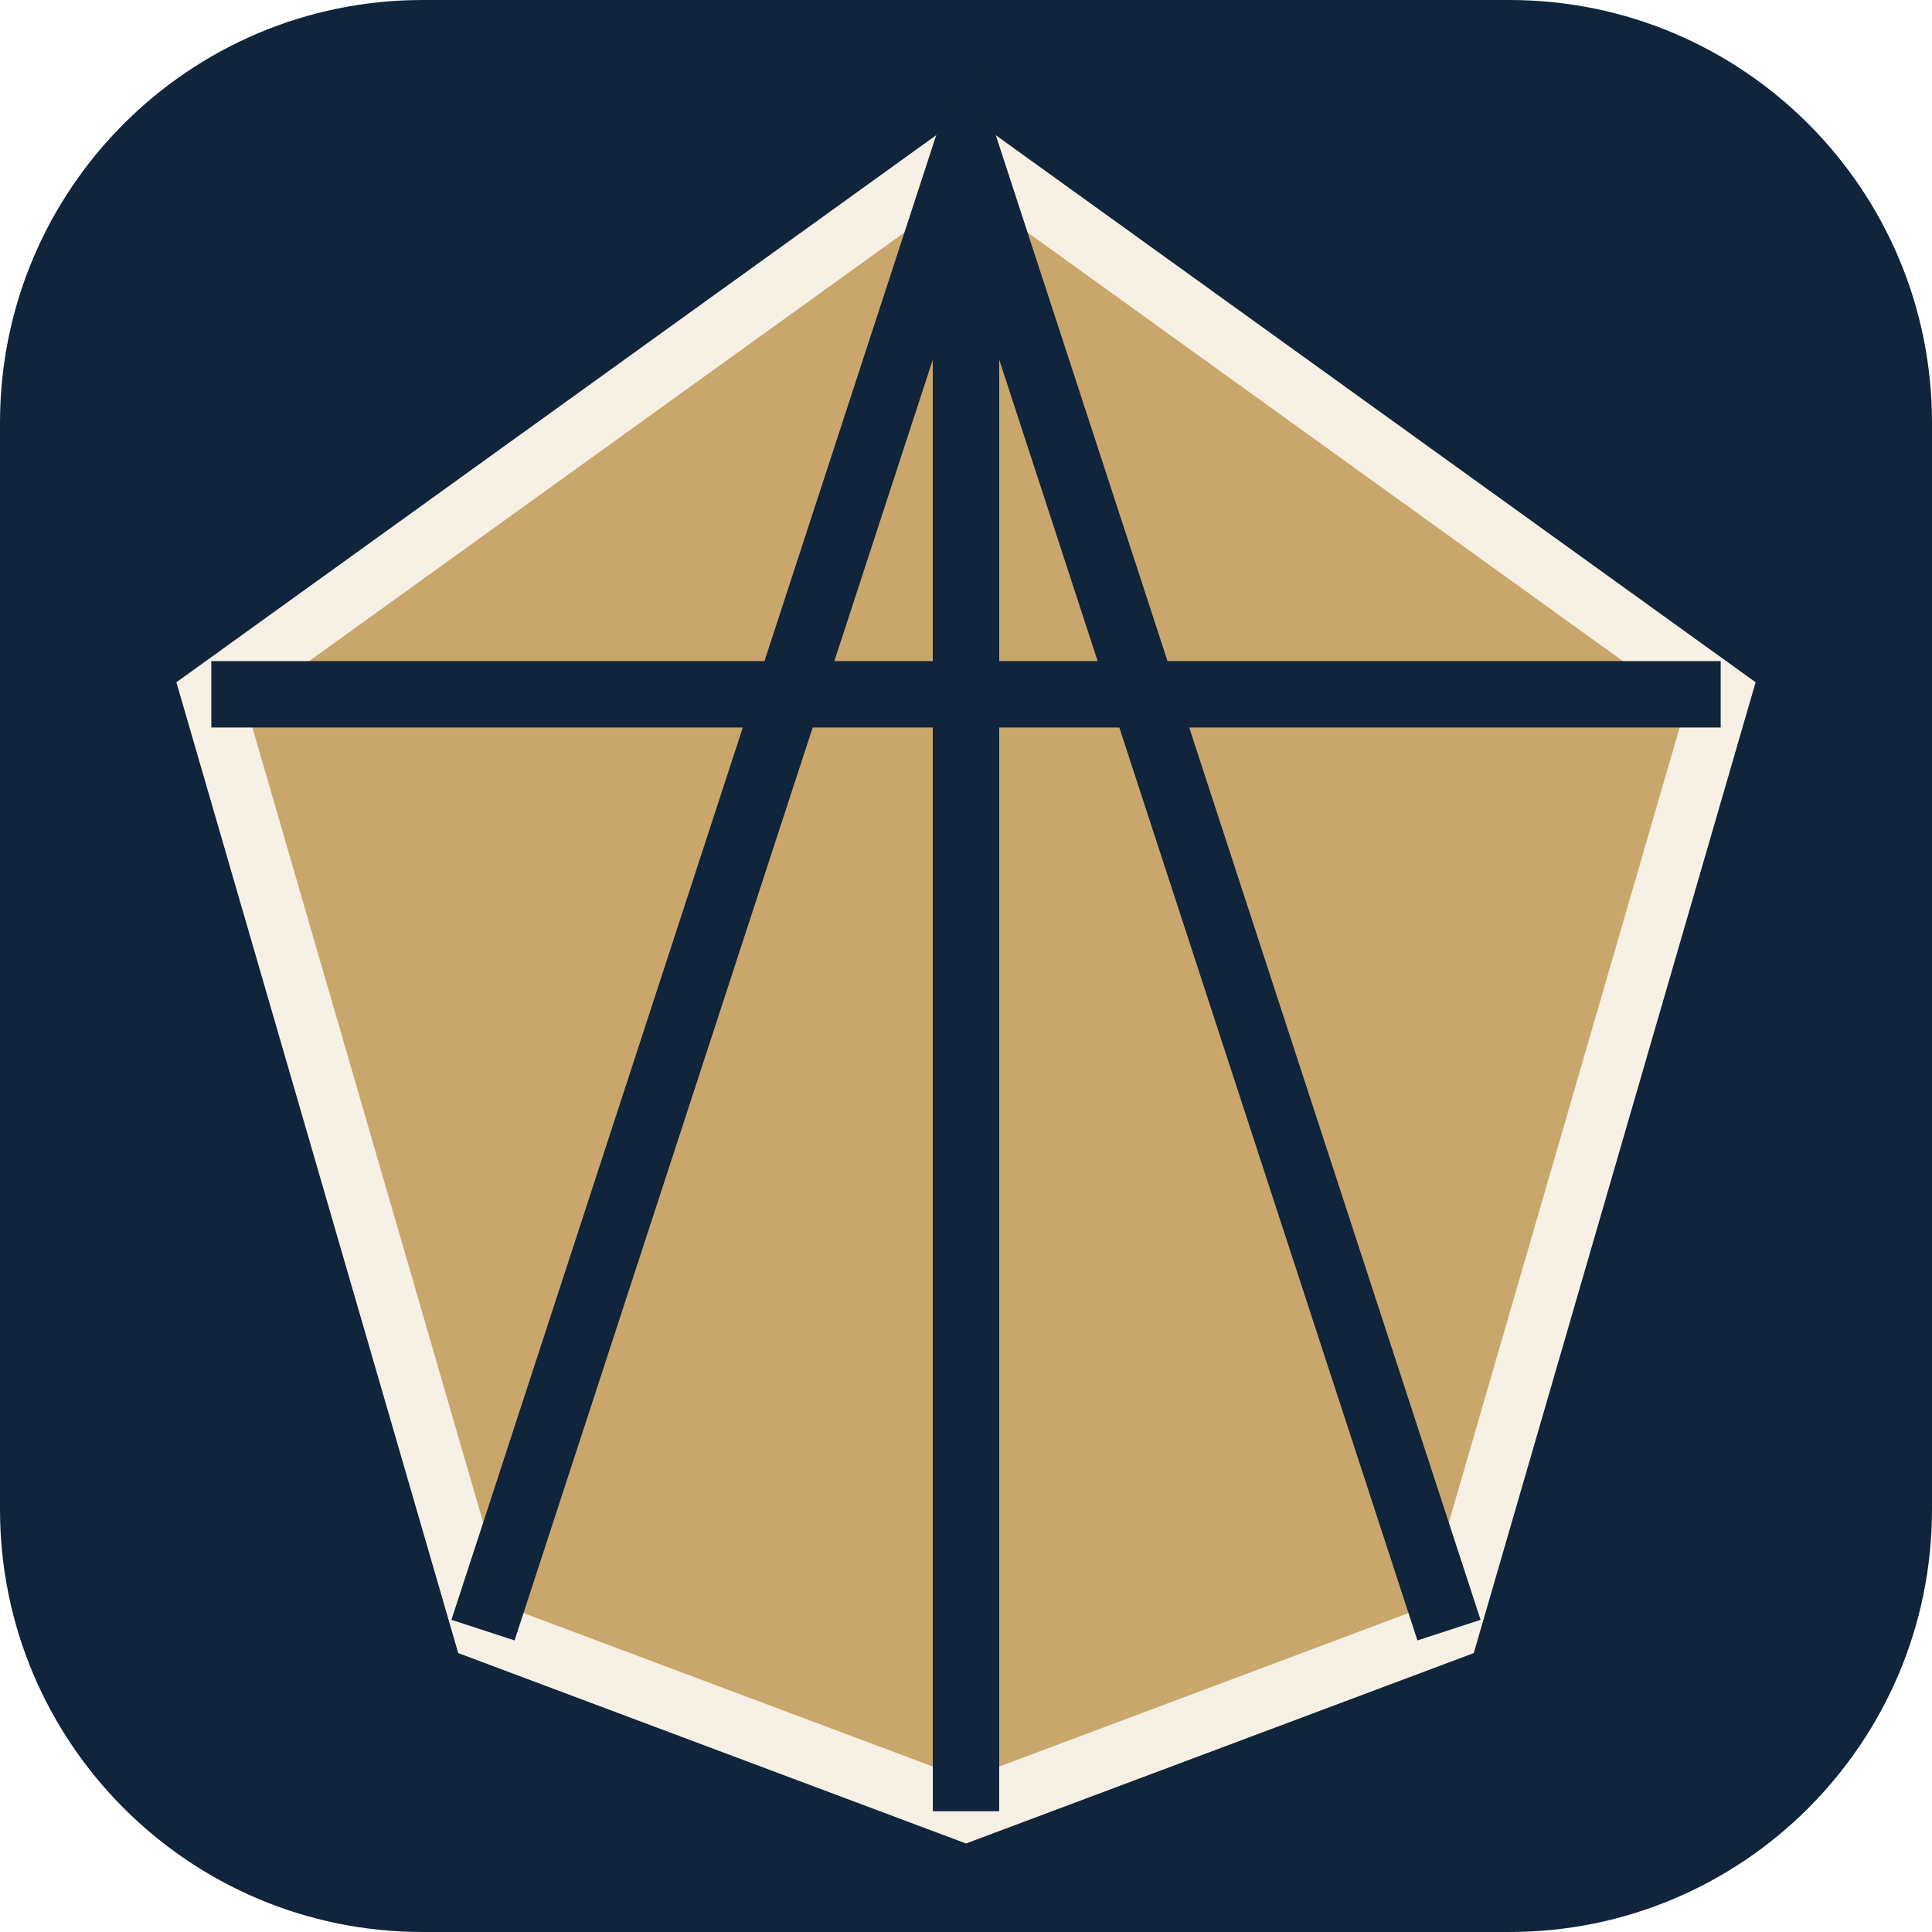
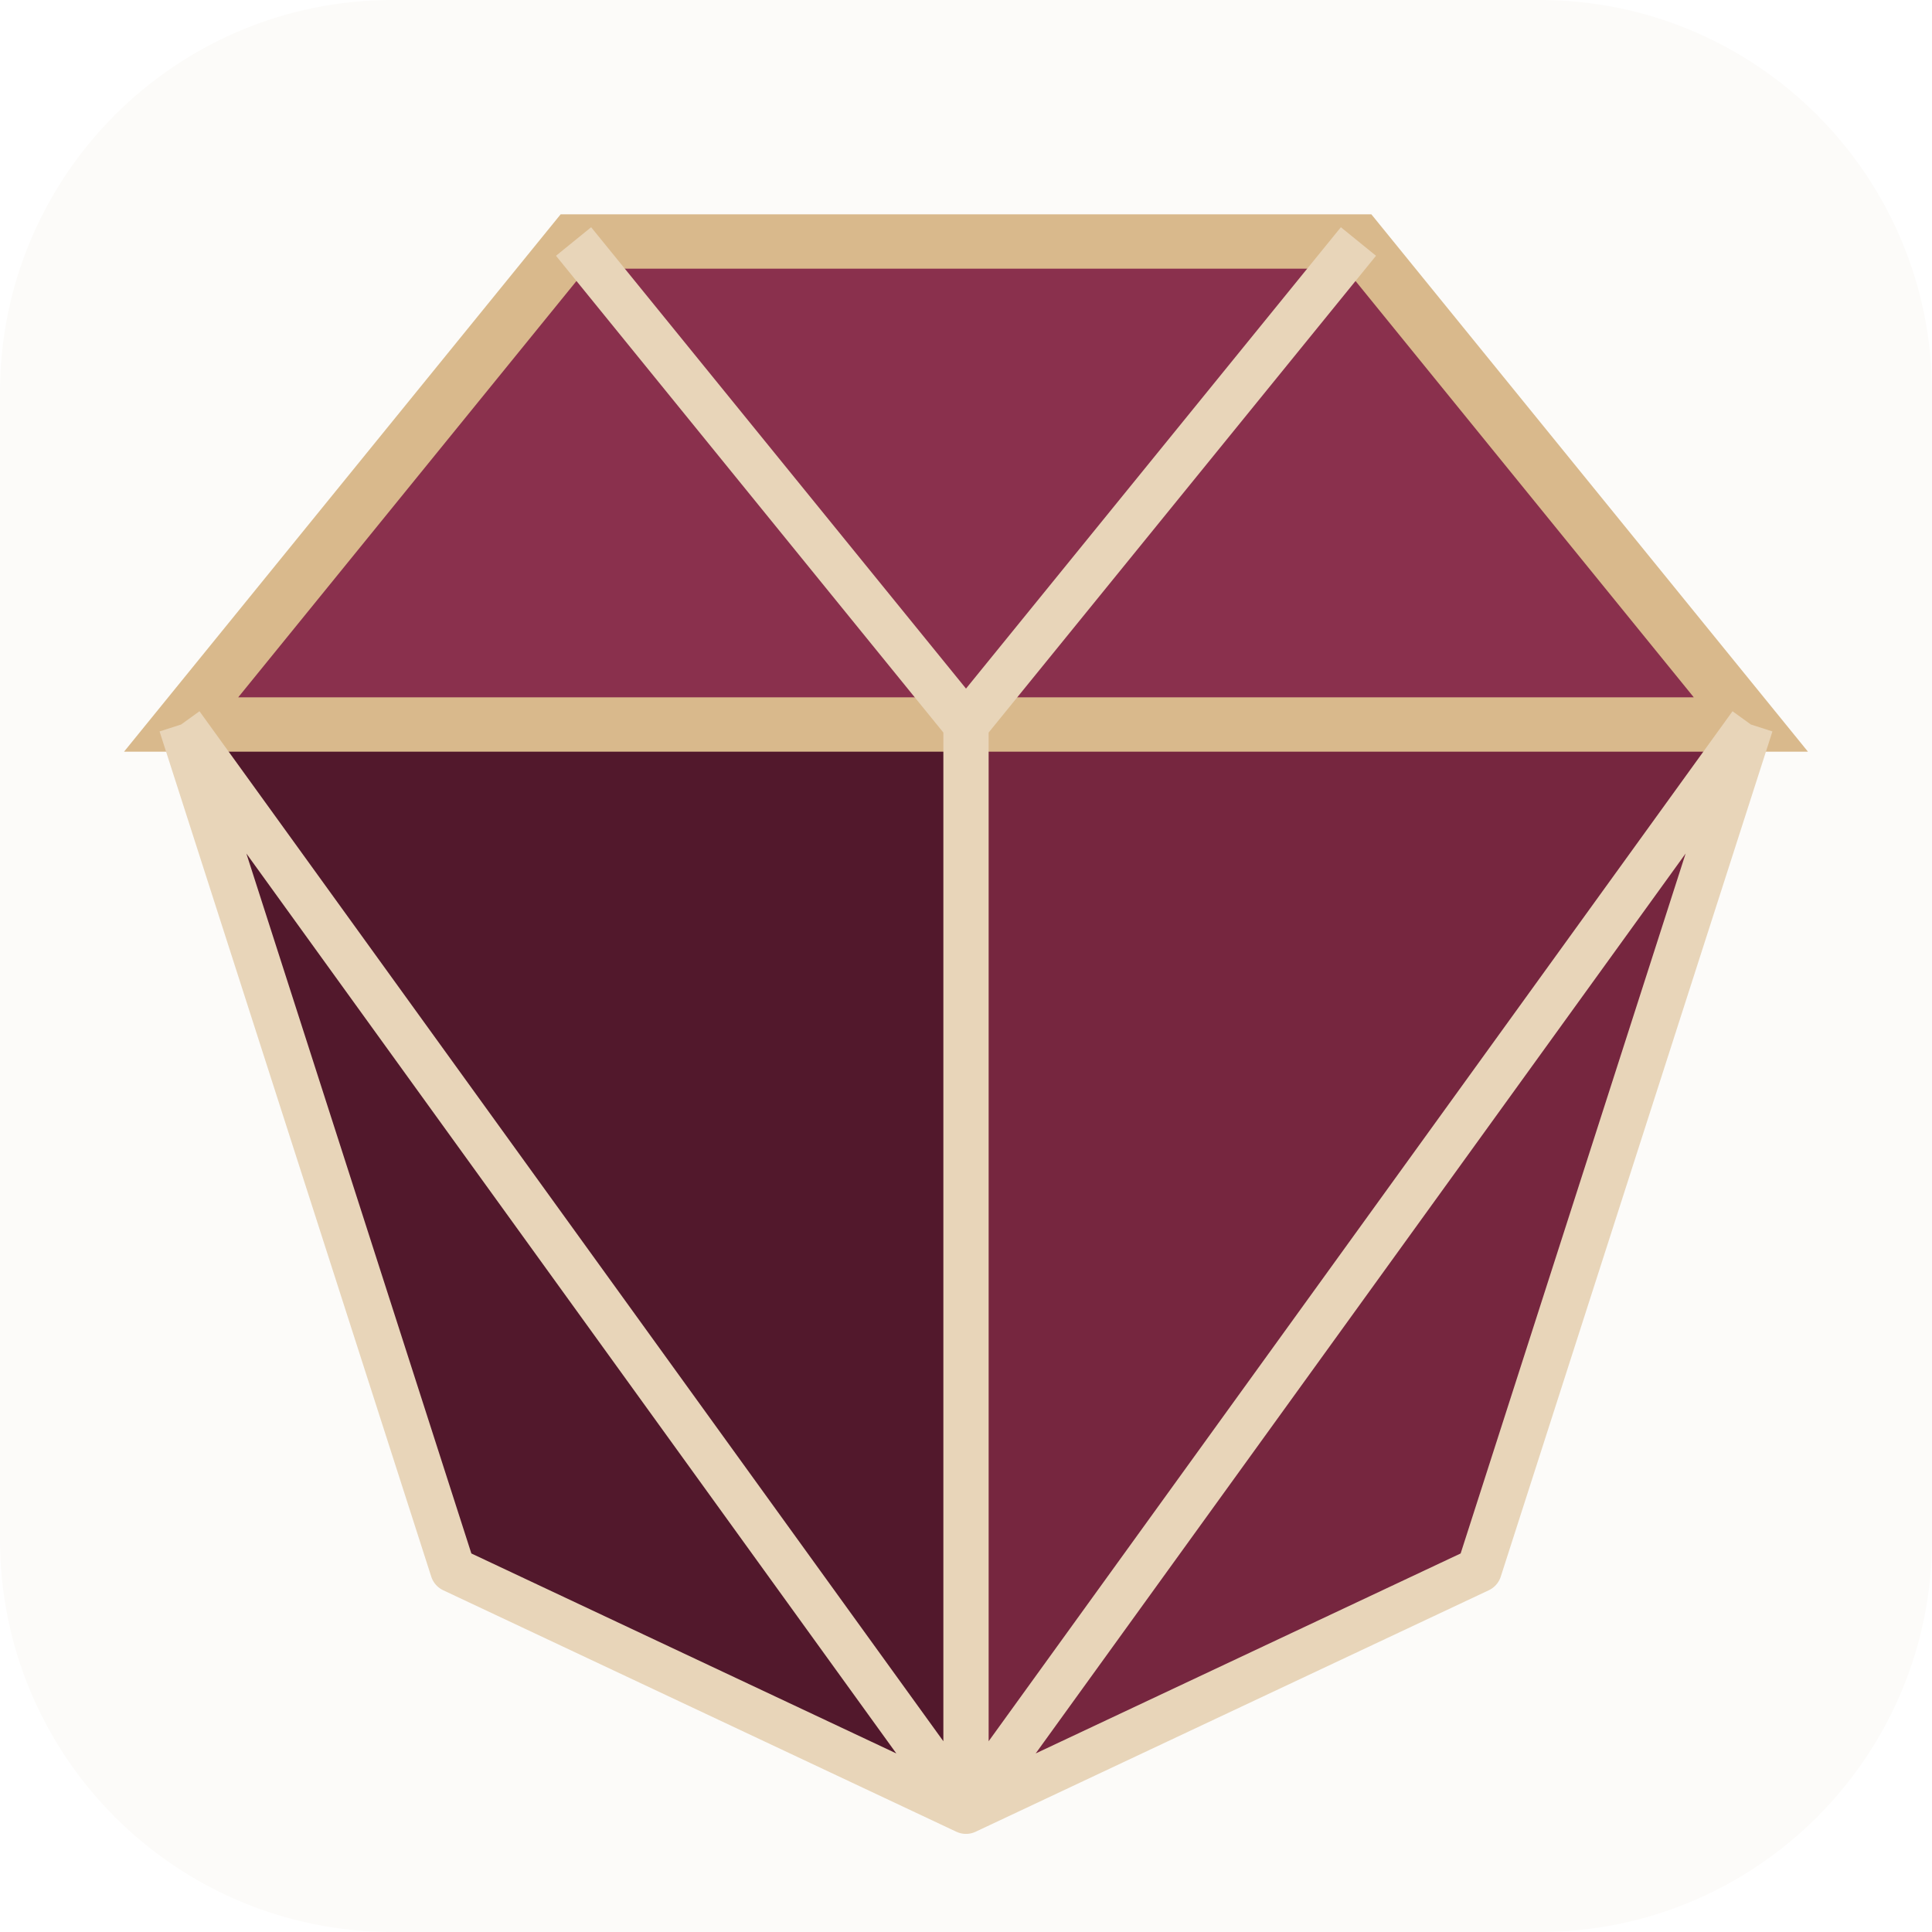
- <svg xmlns="http://www.w3.org/2000/svg" viewBox="0 0 64 64">
-   <rect width="64" height="64" rx="14" fill="#10243b" />
-   <path d="M32 5 57 23 48 54 32 60 16 54 7 23Z" fill="#c9a66b" stroke="#f7f1e5" stroke-width="2" />
-   <path d="m32 5 0 55M7 23h50M16 54 32 5l16 49" fill="none" stroke="#10243b" stroke-width="2.2" />
+ <svg xmlns="http://www.w3.org/2000/svg" viewBox="0 0 64 64" role="img" aria-labelledby="title">
+   <rect width="64" height="64" rx="13" fill="#FCFBF9" />
+   <path d="M19 8h26l13 16-9 28-17 8-17-8-9-28L19 8Z" fill="#641F35" />
+   <path d="M19 8h26l13 16H6L19 8Z" fill="#8A304D" />
+   <path d="m6 24 9 28 17 8V24H6Z" fill="#52182C" />
+   <path d="m58 24-9 28-17 8V24h26Z" fill="#76263F" />
+   <path d="M19 8h26l13 16H6L19 8Z" fill="none" stroke="#D9B98C" stroke-width="1.8" />
+   <path d="m6 24 9 28 17 8 17-8 9-28M32 24v36M19 8l13 16L45 8M6 24l26 36 26-36" fill="none" stroke="#E8D5B9" stroke-width="1.5" stroke-linejoin="round" />
</svg>
